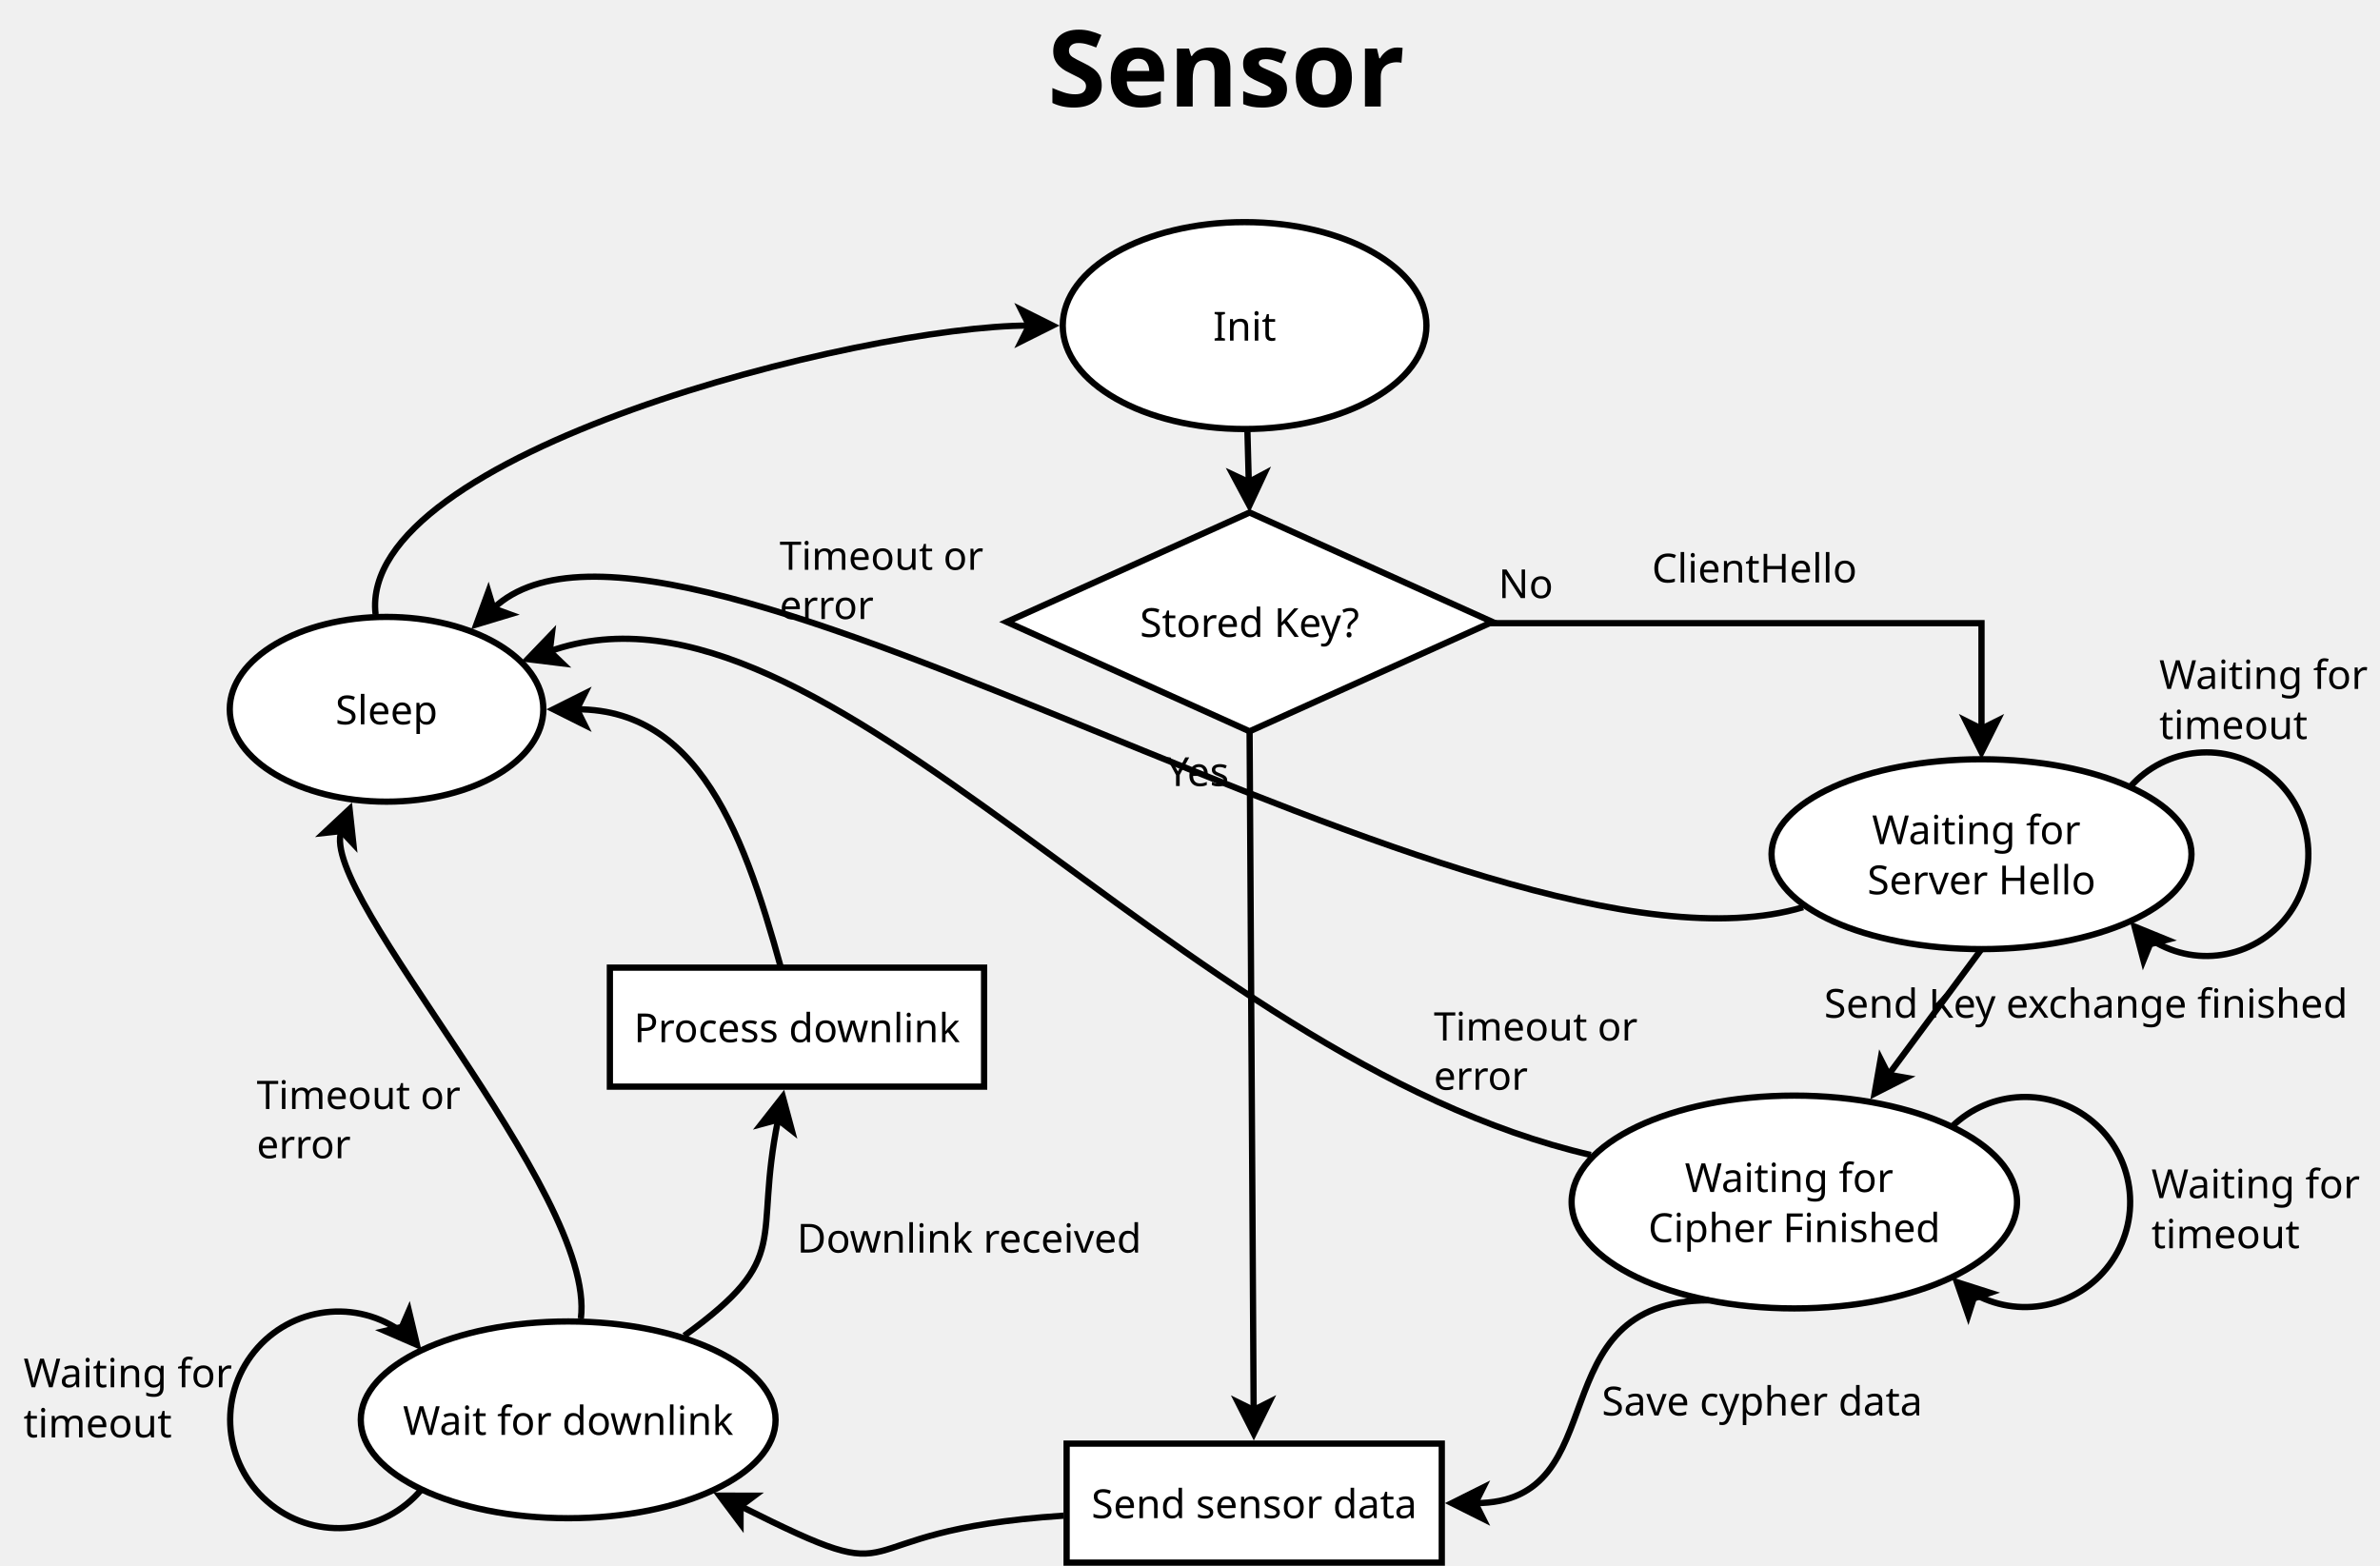
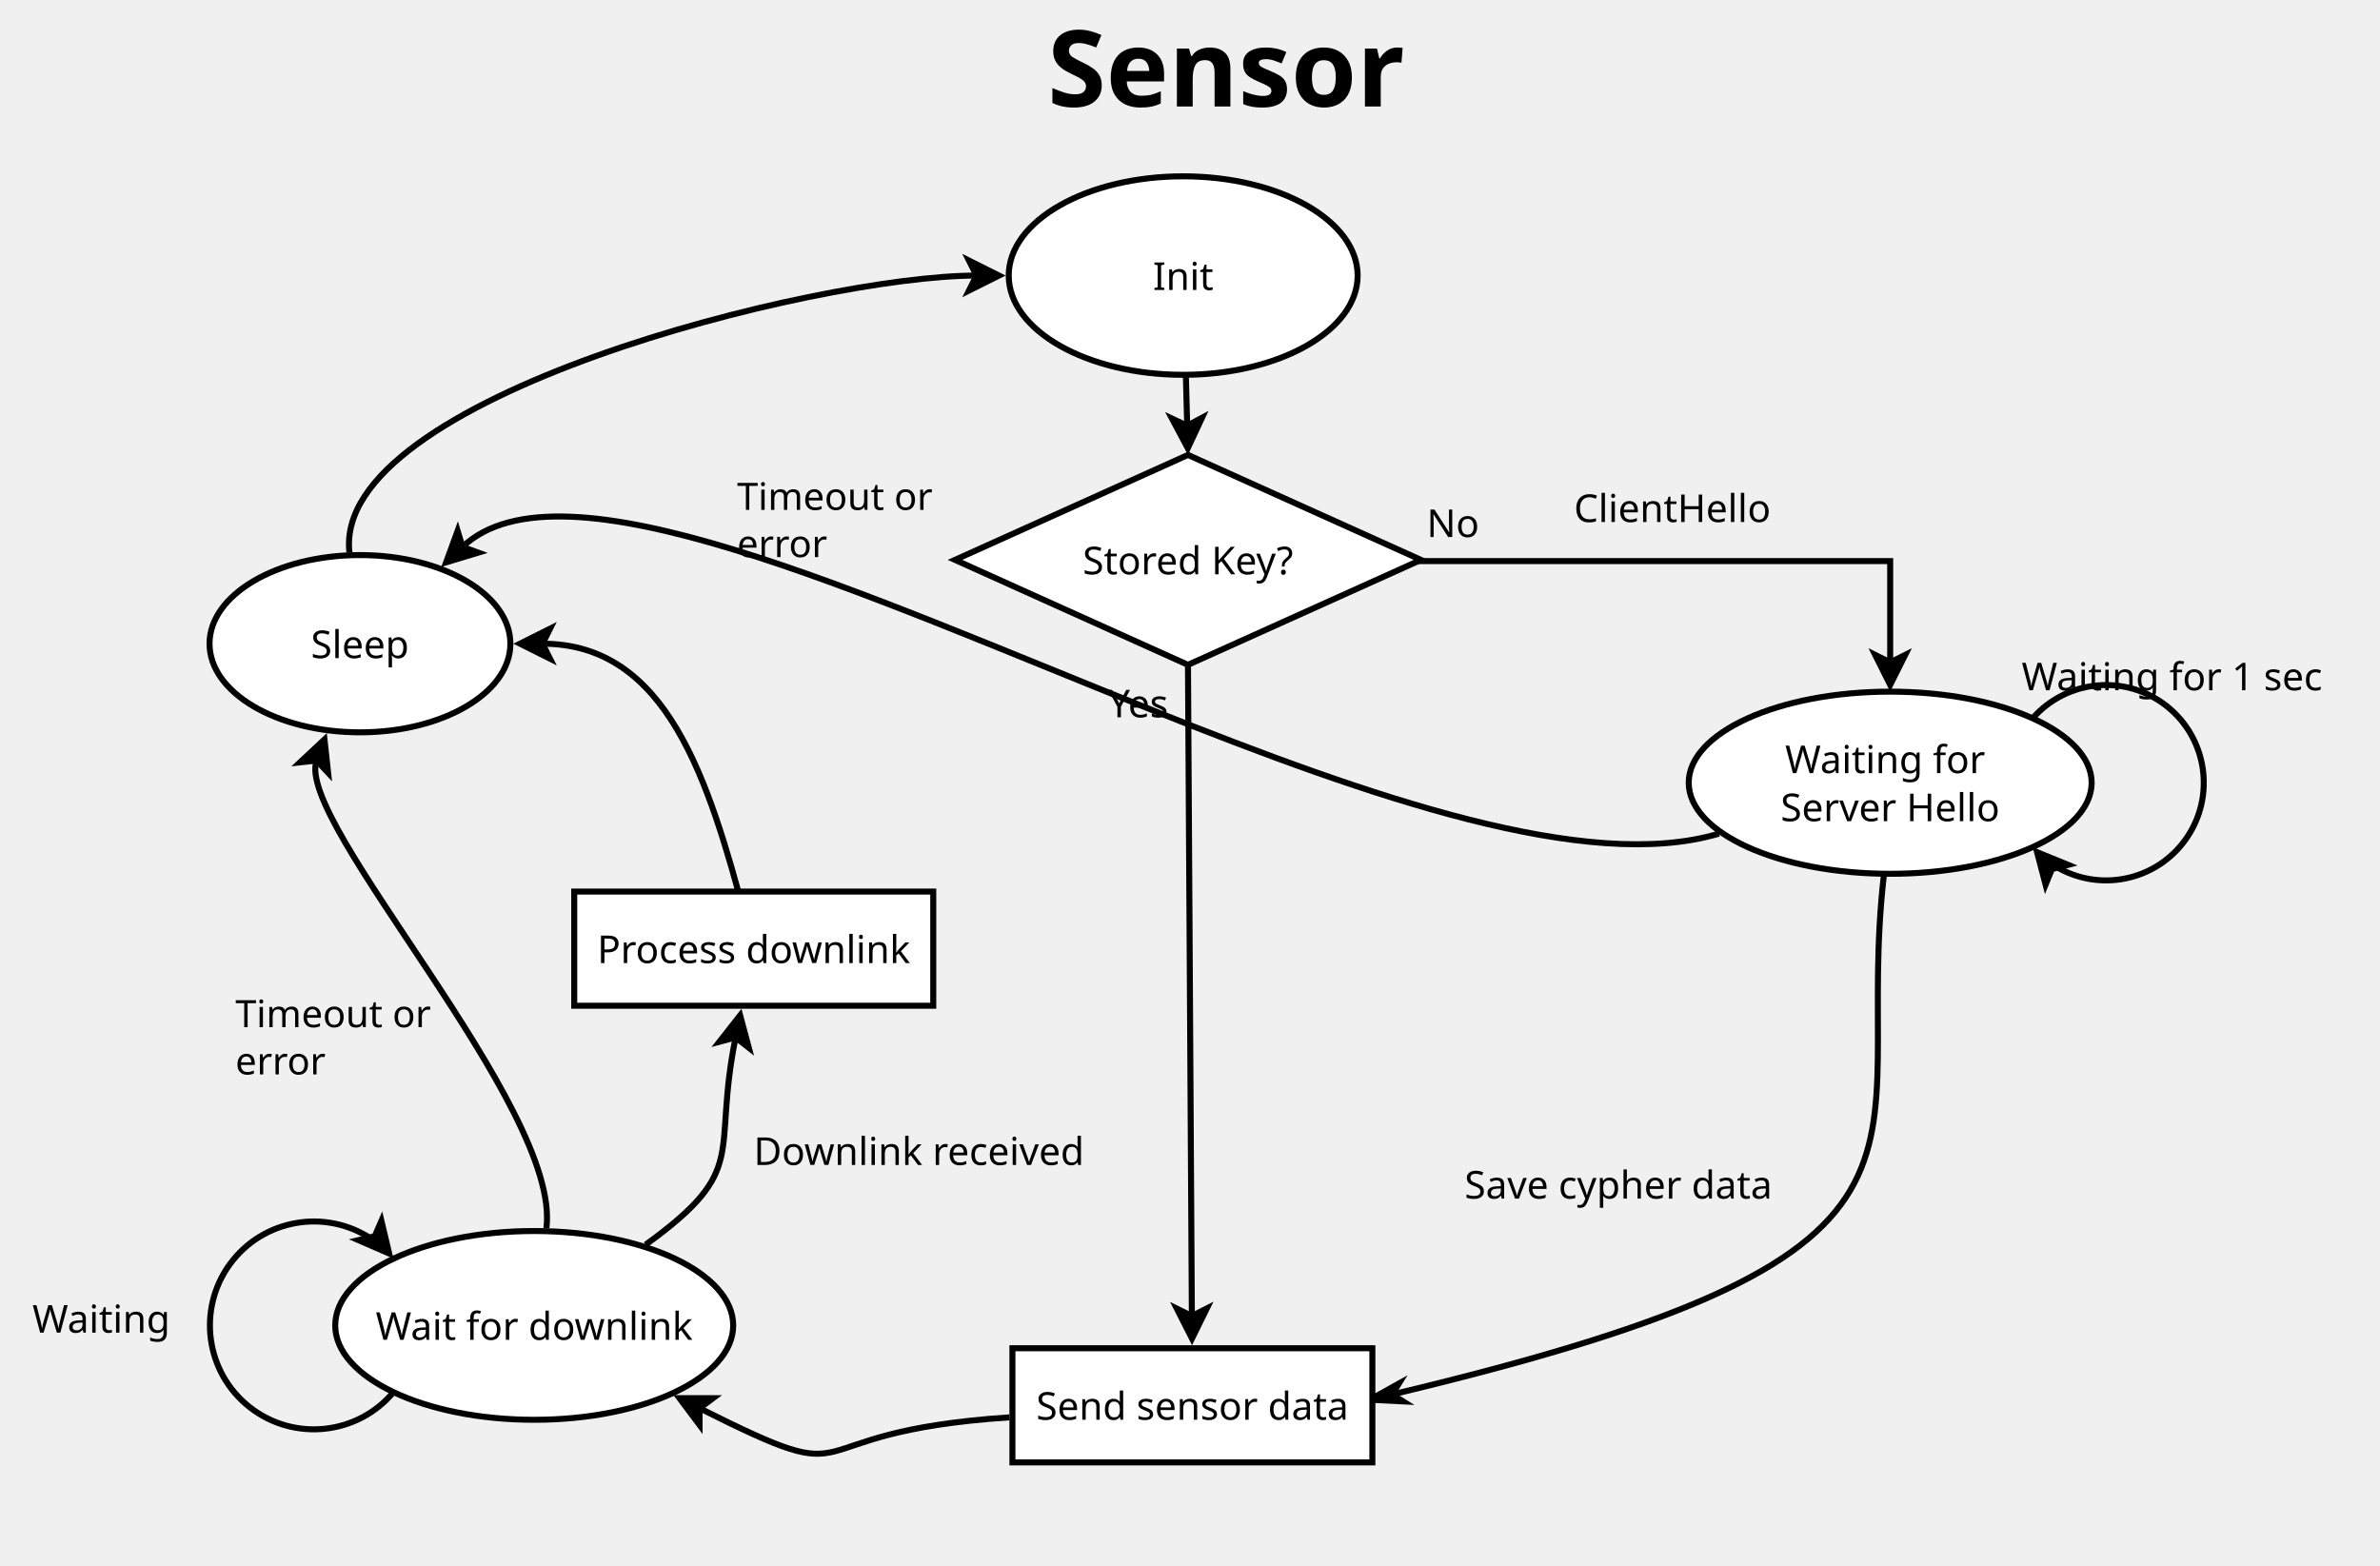
- <svg xmlns="http://www.w3.org/2000/svg" width="38cm" height="25cm" viewBox="184 -50 745 500">
-   <g>
-     <ellipse style="fill: #ffffff" cx="573.933" cy="53.966" rx="58.067" ry="33.034" />
-     <ellipse style="fill: none; fill-opacity:0; stroke-width: 2; stroke: #000000" cx="573.933" cy="53.966" rx="58.067" ry="33.034" />
-     <text font-size="12.8" style="fill: #000000;text-anchor:middle;font-family:sans-serif;font-style:normal;font-weight:normal" x="573.933" y="58.766">
-       <tspan x="573.933" y="58.766">Init</tspan>
+ <svg xmlns="http://www.w3.org/2000/svg" width="38cm" height="25cm" viewBox="184 -50 745 500" version="1.1" id="svg2945">
+   <defs id="defs2949">
+     <marker orient="auto" refY="0" refX="0" id="Arrow1Mend" style="overflow:visible">
+       <path id="path5862" d="M 0,0 5,-5 -12.5,0 5,5 Z" style="fill:#000000;fill-opacity:1;fill-rule:evenodd;stroke:#000000;stroke-width:1pt;stroke-opacity:1" transform="matrix(-0.4,0,0,-0.4,-4,0)" />
+     </marker>
+   </defs>
+   <text font-size="33.867" style="fill: #000000;text-anchor:start;font-family:sans-serif;font-style:normal;font-weight:700" x="511" y="-16" id="text2937">
+     <tspan x="511" y="-16" id="tspan2935">Sensor</tspan>
+   </text>
+   <g transform="matrix(0.9594152,0,0,0.9594152,3.682889,-13.77975)" id="g6435">
+     <g id="g5315">
+       <ellipse id="ellipse5307" ry="33.034" rx="58.067" cy="53.966" cx="573.933" style="fill:#ffffff" />
+       <ellipse id="ellipse5309" ry="33.034" rx="58.067" cy="53.966" cx="573.933" style="fill:none;fill-opacity:0;stroke:#000000;stroke-width:2" />
+       <text id="text5313" y="58.766" x="573.933" style="font-style:normal;font-weight:normal;font-size:12.8px;font-family:sans-serif;text-anchor:middle;fill:#000000" font-size="12.8">
+         <tspan id="tspan5311" y="58.766" x="573.933">Init</tspan>
+       </text>
+     </g>
+     <g id="g5327">
+       <ellipse id="ellipse5317" ry="30.315" rx="67.054" cy="222.771" cx="809.248" style="fill:#ffffff" />
+       <ellipse id="ellipse5319" ry="30.315" rx="67.054" cy="222.771" cx="809.248" style="fill:none;fill-opacity:0;stroke:#000000;stroke-width:2" />
+       <text id="text5325" y="219.571" x="809.248" style="font-style:normal;font-weight:normal;font-size:12.8px;font-family:sans-serif;text-anchor:middle;fill:#000000" font-size="12.8">
+         <tspan id="tspan5321" y="219.571" x="809.248">Waiting for</tspan>
+         <tspan id="tspan5323" y="235.571" x="809.248">Server Hello</tspan>
+       </text>
+     </g>
+     <g id="g5337">
+       <polygon id="polygon5329" points="497.986,148.601 575.529,113.666 653.071,148.601 575.529,183.536 " style="fill:#ffffff" />
+       <polygon id="polygon5331" points="497.986,148.601 575.529,113.666 653.071,148.601 575.529,183.536 " style="fill:none;fill-opacity:0;stroke:#000000;stroke-width:2" />
+       <text id="text5335" y="153.401" x="575.529" style="font-style:normal;font-weight:normal;font-size:12.8px;font-family:sans-serif;text-anchor:middle;fill:#000000" font-size="12.8">
+         <tspan id="tspan5333" y="153.401" x="575.529">Stored Key?</tspan>
+       </text>
+     </g>
+     <g id="g5345">
+       <line id="line5339" y2="103.933" x2="575.27" y1="87.78" x1="574.838" style="fill:none;fill-opacity:0;stroke:#000000;stroke-width:2" />
+       <polygon id="polygon5341" points="580.201,101.3 575.47,111.43 570.205,101.568 575.27,103.933 " style="fill:#000000" />
+       <polygon id="polygon5343" points="580.201,101.3 575.47,111.43 570.205,101.568 575.27,103.933 " style="fill:none;fill-opacity:0;stroke:#000000;stroke-width:2" />
+     </g>
+     <g id="g5353">
+       <polyline id="polyline5347" points="653.072,148.601 653.072,149 809.248,149 809.248,182.72 " style="fill:none;fill-opacity:0;stroke:#000000;stroke-width:2" />
+       <polygon id="polygon5349" points="814.248,180.22 809.248,190.22 804.248,180.22 809.248,182.72 " style="fill:#000000" />
+       <polygon id="polygon5351" points="814.248,180.22 809.248,190.22 804.248,180.22 809.248,182.72 " style="fill:none;fill-opacity:0;stroke:#000000;stroke-width:2" />
+     </g>
+     <text id="text5357" y="141" x="655" style="font-style:normal;font-weight:normal;font-size:12.8px;font-family:sans-serif;text-anchor:start;fill:#000000" font-size="12.8">
+       <tspan id="tspan5355" y="141" x="655">No</tspan>
    </text>
+     <text id="text5361" y="136" x="704" style="font-style:normal;font-weight:normal;font-size:12.8px;font-family:sans-serif;text-anchor:start;fill:#000000" font-size="12.8">
+       <tspan id="tspan5359" y="136" x="704">ClientHello</tspan>
+     </text>
+     <g id="g5369">
+       <path id="path5851" d="m 807.218,252.924 c -11.33,96.912 38.166,126.293 -170.906,175.158" style="fill:none;stroke:#000000;stroke-width:2;stroke-linecap:butt;stroke-linejoin:miter;stroke-miterlimit:4;stroke-dasharray:none;stroke-opacity:1;marker-end:url(#Arrow1Mend)" />
+     </g>
+     <g id="g5377">
+       <path id="path5371" d="m 863.839,250.318 a 32.513,32.513 0 1 0 -7.177,-48.982" style="fill:none;fill-opacity:0;stroke:#000000;stroke-width:2" />
+       <polygon id="polygon5373" points="860.97,256.703 858.136,245.887 868.489,250.11 863.081,251.526 " style="fill:#000000" />
+       <polygon id="polygon5375" points="860.97,256.703 858.136,245.887 868.489,250.11 863.081,251.526 " style="fill:none;fill-opacity:0;stroke:#000000;stroke-width:2" />
+     </g>
+     <text id="text5381" y="192" x="853" style="font-style:normal;font-weight:normal;font-size:12.8px;font-family:sans-serif;text-anchor:start;fill:#000000" font-size="12.8">
+       <tspan id="tspan5379" y="192" x="853">Waiting for 1 sec</tspan>
+     </text>
+     <g id="g5419">
+       <ellipse id="ellipse5411" ry="29.5" rx="50.067" cy="176.5" cx="299.933" style="fill:#ffffff" />
+       <ellipse id="ellipse5413" ry="29.5" rx="50.067" cy="176.5" cx="299.933" style="fill:none;fill-opacity:0;stroke:#000000;stroke-width:2" />
+       <text id="text5417" y="181.3" x="299.933" style="font-style:normal;font-weight:normal;font-size:12.8px;font-family:sans-serif;text-anchor:middle;fill:#000000" font-size="12.8">
+         <tspan id="tspan5415" y="181.3" x="299.933">Sleep</tspan>
+       </text>
+     </g>
+     <g id="g5435">
+       <path id="path5429" d="M 296.435,146.143 C 290.503,94.643 451.78,53.966 505.124,53.966" style="fill:none;fill-opacity:0;stroke:#000000;stroke-width:2" />
+       <polygon id="polygon5431" points="502.624,48.966 512.624,53.966 502.624,58.966 505.124,53.966 " style="fill:#000000" />
+       <polygon id="polygon5433" points="502.624,48.966 512.624,53.966 502.624,58.966 505.124,53.966 " style="fill:none;fill-opacity:0;stroke:#000000;stroke-width:2" />
+     </g>
+     <g id="g5443">
+       <line id="line5437" y2="400.272" x2="576.823" y1="183.536" x1="575.53" style="fill:none;fill-opacity:0;stroke:#000000;stroke-width:2" />
+       <polygon id="polygon5439" points="581.808,397.742 576.867,407.772 571.808,397.802 576.823,400.272 " style="fill:#000000" />
+       <polygon id="polygon5441" points="581.808,397.742 576.867,407.772 571.808,397.802 576.823,400.272 " style="fill:none;fill-opacity:0;stroke:#000000;stroke-width:2" />
+     </g>
+     <text id="text5447" y="201" x="549" style="font-style:normal;font-weight:normal;font-size:12.8px;font-family:sans-serif;text-anchor:start;fill:#000000" font-size="12.8">
+       <tspan id="tspan5445" y="201" x="549">Yes</tspan>
+     </text>
+     <g id="g5457">
+       <ellipse id="ellipse5449" ry="31.416" rx="66.23" cy="403.402" cx="357.932" style="fill:#ffffff" />
+       <ellipse id="ellipse5451" ry="31.416" rx="66.23" cy="403.402" cx="357.932" style="fill:none;fill-opacity:0;stroke:#000000;stroke-width:2" />
+       <text id="text5455" y="408.202" x="357.932" style="font-style:normal;font-weight:normal;font-size:12.8px;font-family:sans-serif;text-anchor:middle;fill:#000000" font-size="12.8">
+         <tspan id="tspan5453" y="408.202" x="357.932">Wait for downlink</tspan>
+       </text>
+     </g>
+     <g id="g5465">
+       <path id="path5459" d="m 516.117,434.005 c -76,5 -44.778,26.21 -103.141,-3.029" style="fill:none;fill-opacity:0;stroke:#000000;stroke-width:2" />
+       <polygon id="polygon5461" points="412.971,436.566 406.27,427.617 417.45,427.625 412.976,430.976 " style="fill:#000000" />
+       <polygon id="polygon5463" points="412.971,436.566 406.27,427.617 417.45,427.625 412.976,430.976 " style="fill:none;fill-opacity:0;stroke:#000000;stroke-width:2" />
+     </g>
+     <g id="g5473">
+       <path id="path5467" d="m 304.089,374.834 a 34.589,34.589 0 1 0 7.011,50.782" style="fill:none;fill-opacity:0;stroke:#000000;stroke-width:2" />
+       <polygon id="polygon5469" points="307.074,368.596 309.664,379.472 299.409,375.019 304.847,373.723 " style="fill:#000000" />
+       <polygon id="polygon5471" points="307.074,368.596 309.664,379.472 299.409,375.019 304.847,373.723 " style="fill:none;fill-opacity:0;stroke:#000000;stroke-width:2" />
+     </g>
+     <g id="g5481">
+       <path id="path5475" d="m 361.99,371.049 c 5.068,-40.4 -84.019,-135.287 -76.47,-155.657" style="fill:none;fill-opacity:0;stroke:#000000;stroke-width:2" />
+       <polygon id="polygon5477" points="279.963,215.999 288.126,208.359 289.339,219.473 285.52,215.392 " style="fill:#000000" />
+       <polygon id="polygon5479" points="279.963,215.999 288.126,208.359 289.339,219.473 285.52,215.392 " style="fill:none;fill-opacity:0;stroke:#000000;stroke-width:2" />
+     </g>
+     <g id="g5489">
+       <path id="path5483" d="m 395.022,376.535 c 35.068,-25.4 21.895,-29.529 29.948,-68.989" style="fill:none;fill-opacity:0;stroke:#000000;stroke-width:2" />
+       <polygon id="polygon5485" points="419.571,308.995 426.47,300.197 429.369,310.995 424.97,307.546 " style="fill:#000000" />
+       <polygon id="polygon5487" points="419.571,308.995 426.47,300.197 429.369,310.995 424.97,307.546 " style="fill:none;fill-opacity:0;stroke:#000000;stroke-width:2" />
+     </g>
+     <g id="g5497">
+       <path id="path5491" d="M 428.315,267.993 C 415.961,221.959 402.235,176.5 360.704,176.5" style="fill:none;fill-opacity:0;stroke:#000000;stroke-width:2" />
+       <polygon id="polygon5493" points="363.204,181.5 353.204,176.5 363.204,171.5 360.704,176.5 " style="fill:#000000" />
+       <polygon id="polygon5495" points="363.204,181.5 353.204,176.5 363.204,171.5 360.704,176.5 " style="fill:none;fill-opacity:0;stroke:#000000;stroke-width:2" />
+     </g>
+     <text id="text5503" y="361.187" x="667.593" style="font-style:normal;font-weight:normal;font-size:12.8px;font-family:sans-serif;text-anchor:start;fill:#000000" font-size="12.8">
+       <tspan id="tspan5499" y="361.187" x="667.593">Save cypher data</tspan>
+       <tspan id="tspan5501" y="377.187" x="667.593" />
+     </text>
+     <text id="text5507" y="405.811" x="190.911" style="font-style:normal;font-weight:normal;font-size:12.8px;font-family:sans-serif;text-anchor:start;fill:#000000" font-size="12.8">
+       <tspan id="tspan5505" y="405.811" x="190.911">Waiting</tspan>
+     </text>
+     <text id="text5511" y="350" x="431" style="font-style:normal;font-weight:normal;font-size:12.8px;font-family:sans-serif;text-anchor:start;fill:#000000" font-size="12.8">
+       <tspan id="tspan5509" y="350" x="431">Downlink received</tspan>
+     </text>
+     <g id="g5519">
+       <path id="path5513" d="M 752.267,239.717 C 708.374,252.772 636.384,227.657 563.778,198.659 465.844,159.544 366.79,113.366 334.063,144.27" style="fill:none;fill-opacity:0;stroke:#000000;stroke-width:2" />
+       <polygon id="polygon5515" points="339.313,146.189 328.61,149.419 332.448,138.918 334.063,144.27 " style="fill:#000000" />
+       <polygon id="polygon5517" points="339.313,146.189 328.61,149.419 332.448,138.918 334.063,144.27 " style="fill:none;fill-opacity:0;stroke:#000000;stroke-width:2" />
+     </g>
+     <text id="text5533" y="131.955" x="425.454" style="font-style:normal;font-weight:normal;font-size:12.576px;font-family:sans-serif;text-anchor:start;fill:#000000" font-size="12.576">
+       <tspan id="tspan5529" y="131.955" x="425.454">Timeout or</tspan>
+       <tspan id="tspan5531" y="147.674" x="425.454">error</tspan>
+     </text>
+     <text id="text5545" y="304.144" x="258.476" style="font-style:normal;font-weight:normal;font-size:12.576px;font-family:sans-serif;text-anchor:start;fill:#000000" font-size="12.576">
+       <tspan id="tspan5541" y="304.144" x="258.476">Timeout or</tspan>
+       <tspan id="tspan5543" y="319.864" x="258.476">error</tspan>
+     </text>
+     <g id="g5555">
+       <rect id="rect5547" height="38" width="119.8" y="411" x="517.1" style="fill:#ffffff" />
+       <rect id="rect5549" height="38" width="119.8" y="411" x="517.1" style="fill:none;fill-opacity:0;stroke:#000000;stroke-width:2" />
+       <text id="text5553" y="434.8" x="577" style="font-style:normal;font-weight:normal;font-size:12.8px;font-family:sans-serif;text-anchor:middle;fill:#000000" font-size="12.8">
+         <tspan id="tspan5551" y="434.8" x="577">Send sensor data</tspan>
+       </text>
+     </g>
+     <g id="g5565">
+       <rect id="rect5557" height="38" width="119.5" y="259" x="371.25" style="fill:#ffffff" />
+       <rect id="rect5559" height="38" width="119.5" y="259" x="371.25" style="fill:none;fill-opacity:0;stroke:#000000;stroke-width:2" />
+       <text id="text5563" y="282.8" x="431" style="font-style:normal;font-weight:normal;font-size:12.8px;font-family:sans-serif;text-anchor:middle;fill:#000000" font-size="12.8">
+         <tspan id="tspan5561" y="282.8" x="431">Process downlink</tspan>
+       </text>
+     </g>
  </g>
-   <g>
-     <ellipse style="fill: #ffffff" cx="809.248" cy="222.771" rx="67.054" ry="30.315" />
-     <ellipse style="fill: none; fill-opacity:0; stroke-width: 2; stroke: #000000" cx="809.248" cy="222.771" rx="67.054" ry="30.315" />
-     <text font-size="12.8" style="fill: #000000;text-anchor:middle;font-family:sans-serif;font-style:normal;font-weight:normal" x="809.248" y="219.571">
-       <tspan x="809.248" y="219.571">Waiting for</tspan>
-       <tspan x="809.248" y="235.571">Server Hello</tspan>
-     </text>
-   </g>
-   <g>
-     <polygon style="fill: #ffffff" points="575.529,113.666 653.071,148.601 575.529,183.536 497.986,148.601 " />
-     <polygon style="fill: none; fill-opacity:0; stroke-width: 2; stroke: #000000" points="575.529,113.666 653.071,148.601 575.529,183.536 497.986,148.601 " />
-     <text font-size="12.8" style="fill: #000000;text-anchor:middle;font-family:sans-serif;font-style:normal;font-weight:normal" x="575.529" y="153.401">
-       <tspan x="575.529" y="153.401">Stored Key?</tspan>
-     </text>
-   </g>
-   <g>
-     <line style="fill: none; fill-opacity:0; stroke-width: 2; stroke: #000000" x1="574.838" y1="87.78" x2="575.27" y2="103.933" />
-     <polygon style="fill: #000000" points="575.47,111.43 570.205,101.568 575.27,103.933 580.201,101.3 " />
-     <polygon style="fill: none; fill-opacity:0; stroke-width: 2; stroke: #000000" points="575.47,111.43 570.205,101.568 575.27,103.933 580.201,101.3 " />
-   </g>
-   <g>
-     <polyline style="fill: none; fill-opacity:0; stroke-width: 2; stroke: #000000" points="653.072,148.601 653.072,149 809.248,149 809.248,182.72 " />
-     <polygon style="fill: #000000" points="809.248,190.22 804.248,180.22 809.248,182.72 814.248,180.22 " />
-     <polygon style="fill: none; fill-opacity:0; stroke-width: 2; stroke: #000000" points="809.248,190.22 804.248,180.22 809.248,182.72 814.248,180.22 " />
-   </g>
-   <text font-size="12.8" style="fill: #000000;text-anchor:start;font-family:sans-serif;font-style:normal;font-weight:normal" x="655" y="141">
-     <tspan x="655" y="141">No</tspan>
-   </text>
-   <text font-size="12.8" style="fill: #000000;text-anchor:start;font-family:sans-serif;font-style:normal;font-weight:normal" x="704" y="136">
-     <tspan x="704" y="136">ClientHello</tspan>
-   </text>
-   <g>
-     <line style="fill: none; fill-opacity:0; stroke-width: 2; stroke: #000000" x1="809.248" y1="253.086" x2="779.564" y2="293.191" />
-     <polygon style="fill: #000000" points="775.102,299.219 777.032,288.206 779.564,293.191 785.07,294.156 " />
-     <polygon style="fill: none; fill-opacity:0; stroke-width: 2; stroke: #000000" points="775.102,299.219 777.032,288.206 779.564,293.191 785.07,294.156 " />
-   </g>
-   <g>
-     <path style="fill: none; fill-opacity:0; stroke-width: 2; stroke: #000000" d="M 863.839,250.318 A 32.513,32.513 0 1 0 856.662,201.336" />
-     <polygon style="fill: #000000" points="858.136,245.887 868.489,250.11 863.081,251.526 860.97,256.703 " />
-     <polygon style="fill: none; fill-opacity:0; stroke-width: 2; stroke: #000000" points="858.136,245.887 868.489,250.11 863.081,251.526 860.97,256.703 " />
-   </g>
-   <text font-size="12.8" style="fill: #000000;text-anchor:start;font-family:sans-serif;font-style:normal;font-weight:normal" x="866" y="170">
-     <tspan x="866" y="170">Waiting for</tspan>
-     <tspan x="866" y="186">timeout</tspan>
-   </text>
-   <text font-size="12.8" style="fill: #000000;text-anchor:start;font-family:sans-serif;font-style:normal;font-weight:normal" x="759" y="275">
-     <tspan x="759" y="275">Send Key exchange finished</tspan>
-   </text>
-   <g>
-     <ellipse style="fill: #ffffff" cx="749.474" cy="333.844" rx="71.118" ry="33.98" />
-     <ellipse style="fill: none; fill-opacity:0; stroke-width: 2; stroke: #000000" cx="749.474" cy="333.844" rx="71.118" ry="33.98" />
-     <text font-size="12.8" style="fill: #000000;text-anchor:middle;font-family:sans-serif;font-style:normal;font-weight:normal" x="749.474" y="330.644">
-       <tspan x="749.474" y="330.644">Waiting for</tspan>
-       <tspan x="749.474" y="346.644">Cipher Finished</tspan>
-     </text>
-   </g>
-   <g>
-     <path style="fill: none; fill-opacity:0; stroke-width: 2; stroke: #000000" d="M 807.387,363.445 A 33.547,33.547 0 1 0 799.762,309.816" />
-     <polygon style="fill: #000000" points="801.364,359.432 812.015,362.83 806.735,364.666 805.037,369.992 " />
-     <polygon style="fill: none; fill-opacity:0; stroke-width: 2; stroke: #000000" points="801.364,359.432 812.015,362.83 806.735,364.666 805.037,369.992 " />
-   </g>
-   <g>
-     <ellipse style="fill: #ffffff" cx="299.933" cy="176.5" rx="50.067" ry="29.5" />
-     <ellipse style="fill: none; fill-opacity:0; stroke-width: 2; stroke: #000000" cx="299.933" cy="176.5" rx="50.067" ry="29.5" />
-     <text font-size="12.8" style="fill: #000000;text-anchor:middle;font-family:sans-serif;font-style:normal;font-weight:normal" x="299.933" y="181.3">
-       <tspan x="299.933" y="181.3">Sleep</tspan>
-     </text>
-   </g>
-   <g>
-     <path style="fill: none; fill-opacity:0; stroke-width: 2; stroke: #000000" d="M 722.258 365.238 C 666.706,365.238 693.445,430 647.629,430" />
-     <polygon style="fill: #000000" points="640.129,430 650.129,425 647.629,430 650.129,435 " />
-     <polygon style="fill: none; fill-opacity:0; stroke-width: 2; stroke: #000000" points="640.129,430 650.129,425 647.629,430 650.129,435 " />
-   </g>
-   <g>
-     <path style="fill: none; fill-opacity:0; stroke-width: 2; stroke: #000000" d="M 296.435 146.143 C 290.503,94.643 451.78,53.966 505.124,53.966" />
-     <polygon style="fill: #000000" points="512.624,53.966 502.624,58.966 505.124,53.966 502.624,48.966 " />
-     <polygon style="fill: none; fill-opacity:0; stroke-width: 2; stroke: #000000" points="512.624,53.966 502.624,58.966 505.124,53.966 502.624,48.966 " />
-   </g>
-   <g>
-     <line style="fill: none; fill-opacity:0; stroke-width: 2; stroke: #000000" x1="575.53" y1="183.536" x2="576.823" y2="400.272" />
-     <polygon style="fill: #000000" points="576.867,407.772 571.808,397.802 576.823,400.272 581.808,397.742 " />
-     <polygon style="fill: none; fill-opacity:0; stroke-width: 2; stroke: #000000" points="576.867,407.772 571.808,397.802 576.823,400.272 581.808,397.742 " />
-   </g>
-   <text font-size="12.8" style="fill: #000000;text-anchor:start;font-family:sans-serif;font-style:normal;font-weight:normal" x="549" y="201">
-     <tspan x="549" y="201">Yes</tspan>
-   </text>
-   <g>
-     <ellipse style="fill: #ffffff" cx="357.932" cy="403.402" rx="66.23" ry="31.416" />
-     <ellipse style="fill: none; fill-opacity:0; stroke-width: 2; stroke: #000000" cx="357.932" cy="403.402" rx="66.23" ry="31.416" />
-     <text font-size="12.8" style="fill: #000000;text-anchor:middle;font-family:sans-serif;font-style:normal;font-weight:normal" x="357.932" y="408.202">
-       <tspan x="357.932" y="408.202">Wait for downlink</tspan>
-     </text>
-   </g>
-   <g>
-     <path style="fill: none; fill-opacity:0; stroke-width: 2; stroke: #000000" d="M 516.117 434.005 C 440.117,439.005 471.339,460.215 412.976,430.976" />
-     <polygon style="fill: #000000" points="406.27,427.617 417.45,427.625 412.976,430.976 412.971,436.566 " />
-     <polygon style="fill: none; fill-opacity:0; stroke-width: 2; stroke: #000000" points="406.27,427.617 417.45,427.625 412.976,430.976 412.971,436.566 " />
-   </g>
-   <g>
-     <path style="fill: none; fill-opacity:0; stroke-width: 2; stroke: #000000" d="M 304.089,374.834 A 34.589,34.589 0 1 0 311.1,425.616" />
-     <polygon style="fill: #000000" points="309.664,379.472 299.409,375.019 304.847,373.723 307.074,368.596 " />
-     <polygon style="fill: none; fill-opacity:0; stroke-width: 2; stroke: #000000" points="309.664,379.472 299.409,375.019 304.847,373.723 307.074,368.596 " />
-   </g>
-   <g>
-     <path style="fill: none; fill-opacity:0; stroke-width: 2; stroke: #000000" d="M 361.99 371.049 C 367.058,330.649 277.971,235.762 285.52,215.392" />
-     <polygon style="fill: #000000" points="288.126,208.359 289.339,219.473 285.52,215.392 279.963,215.999 " />
-     <polygon style="fill: none; fill-opacity:0; stroke-width: 2; stroke: #000000" points="288.126,208.359 289.339,219.473 285.52,215.392 279.963,215.999 " />
-   </g>
-   <g>
-     <path style="fill: none; fill-opacity:0; stroke-width: 2; stroke: #000000" d="M 395.022 376.535 C 430.09,351.135 416.917,347.006 424.97,307.546" />
-     <polygon style="fill: #000000" points="426.47,300.197 429.369,310.995 424.97,307.546 419.571,308.995 " />
-     <polygon style="fill: none; fill-opacity:0; stroke-width: 2; stroke: #000000" points="426.47,300.197 429.369,310.995 424.97,307.546 419.571,308.995 " />
-   </g>
-   <g>
-     <path style="fill: none; fill-opacity:0; stroke-width: 2; stroke: #000000" d="M 428.315 267.993 C 415.961,221.959 402.235,176.5 360.704,176.5" />
-     <polygon style="fill: #000000" points="353.204,176.5 363.204,171.5 360.704,176.5 363.204,181.5 " />
-     <polygon style="fill: none; fill-opacity:0; stroke-width: 2; stroke: #000000" points="353.204,176.5 363.204,171.5 360.704,176.5 363.204,181.5 " />
-   </g>
-   <text font-size="12.8" style="fill: #000000;text-anchor:start;font-family:sans-serif;font-style:normal;font-weight:normal" x="688" y="402">
-     <tspan x="688" y="402">Save cypher data</tspan>
-     <tspan x="688" y="418" />
-   </text>
-   <text font-size="12.8" style="fill: #000000;text-anchor:start;font-family:sans-serif;font-style:normal;font-weight:normal" x="184" y="393">
-     <tspan x="184" y="393">Waiting for</tspan>
-     <tspan x="184" y="409">timeout</tspan>
-   </text>
-   <text font-size="12.8" style="fill: #000000;text-anchor:start;font-family:sans-serif;font-style:normal;font-weight:normal" x="431" y="350">
-     <tspan x="431" y="350">Downlink received</tspan>
-   </text>
-   <g>
-     <path style="fill: none; fill-opacity:0; stroke-width: 2; stroke: #000000" d="M 752.267 239.717 C 649.169,270.381 391.052,90.454 334.063,144.27" />
-     <polygon style="fill: #000000" points="328.61,149.419 332.448,138.918 334.063,144.27 339.313,146.189 " />
-     <polygon style="fill: none; fill-opacity:0; stroke-width: 2; stroke: #000000" points="328.61,149.419 332.448,138.918 334.063,144.27 339.313,146.189 " />
-   </g>
-   <g>
-     <path style="fill: none; fill-opacity:0; stroke-width: 2; stroke: #000000" d="M 684.486 318.826 C 551.012,287.982 439.95,126.735 352.055,157.974" />
-     <polygon style="fill: #000000" points="344.989,160.486 352.737,152.426 352.055,157.974 356.086,161.848 " />
-     <polygon style="fill: none; fill-opacity:0; stroke-width: 2; stroke: #000000" points="344.989,160.486 352.737,152.426 352.055,157.974 356.086,161.848 " />
-   </g>
-   <text font-size="12.576" style="fill: #000000;text-anchor:start;font-family:sans-serif;font-style:normal;font-weight:normal" x="425.454" y="131.955">
-     <tspan x="425.454" y="131.955">Timeout or</tspan>
-     <tspan x="425.454" y="147.674">error</tspan>
-   </text>
-   <text font-size="12.576" style="fill: #000000;text-anchor:start;font-family:sans-serif;font-style:normal;font-weight:normal" x="634.356" y="282.282">
-     <tspan x="634.356" y="282.282">Timeout or</tspan>
-     <tspan x="634.356" y="298.002">error</tspan>
-   </text>
-   <text font-size="12.576" style="fill: #000000;text-anchor:start;font-family:sans-serif;font-style:normal;font-weight:normal" x="258.476" y="304.144">
-     <tspan x="258.476" y="304.144">Timeout or</tspan>
-     <tspan x="258.476" y="319.864">error</tspan>
-   </text>
-   <g>
-     <rect style="fill: #ffffff" x="517.1" y="411" width="119.8" height="38" />
-     <rect style="fill: none; fill-opacity:0; stroke-width: 2; stroke: #000000" x="517.1" y="411" width="119.8" height="38" />
-     <text font-size="12.8" style="fill: #000000;text-anchor:middle;font-family:sans-serif;font-style:normal;font-weight:normal" x="577" y="434.8">
-       <tspan x="577" y="434.8">Send sensor data</tspan>
-     </text>
-   </g>
-   <g>
-     <rect style="fill: #ffffff" x="371.25" y="259" width="119.5" height="38" />
-     <rect style="fill: none; fill-opacity:0; stroke-width: 2; stroke: #000000" x="371.25" y="259" width="119.5" height="38" />
-     <text font-size="12.8" style="fill: #000000;text-anchor:middle;font-family:sans-serif;font-style:normal;font-weight:normal" x="431" y="282.8">
-       <tspan x="431" y="282.8">Process downlink</tspan>
-     </text>
-   </g>
-   <text font-size="33.867" style="fill: #000000;text-anchor:start;font-family:sans-serif;font-style:normal;font-weight:700" x="511" y="-16">
-     <tspan x="511" y="-16">Sensor</tspan>
-   </text>
-   <text font-size="12.8" style="fill: #000000;text-anchor:start;font-family:sans-serif;font-style:normal;font-weight:normal" x="863.5" y="332.6">
-     <tspan x="863.5" y="332.6">Waiting for</tspan>
-     <tspan x="863.5" y="348.6">timeout</tspan>
-   </text>
</svg>
